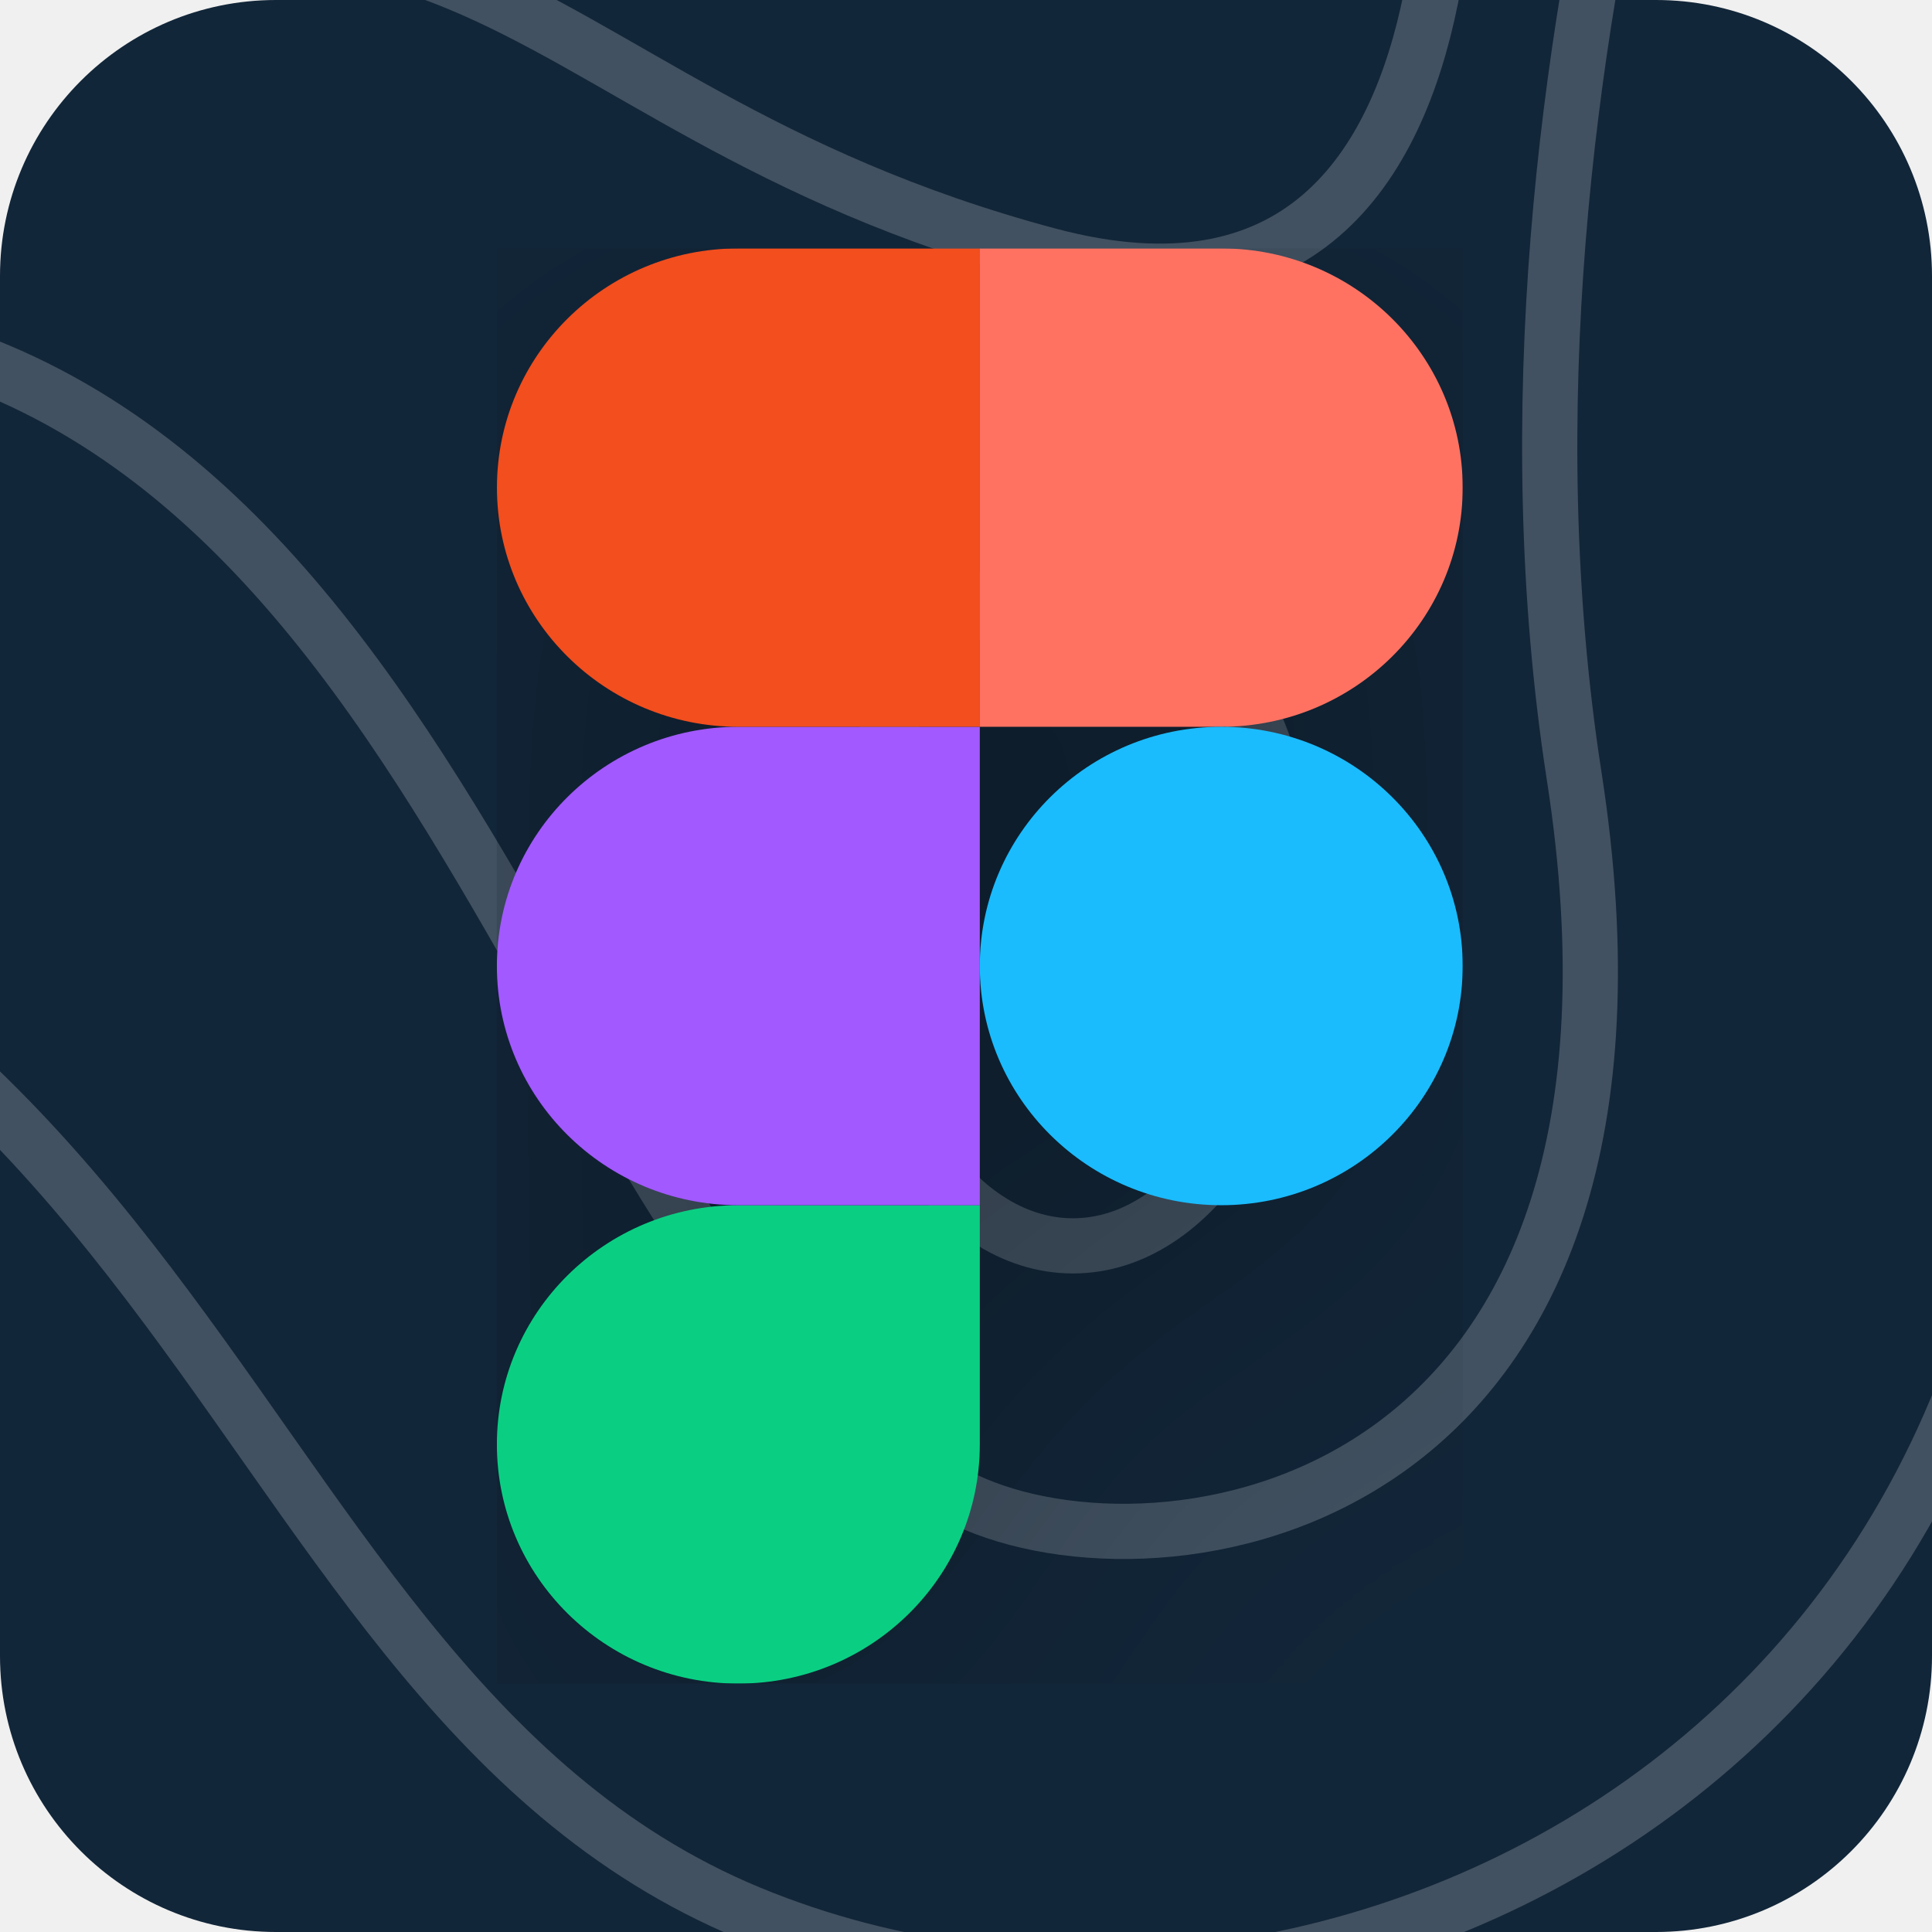
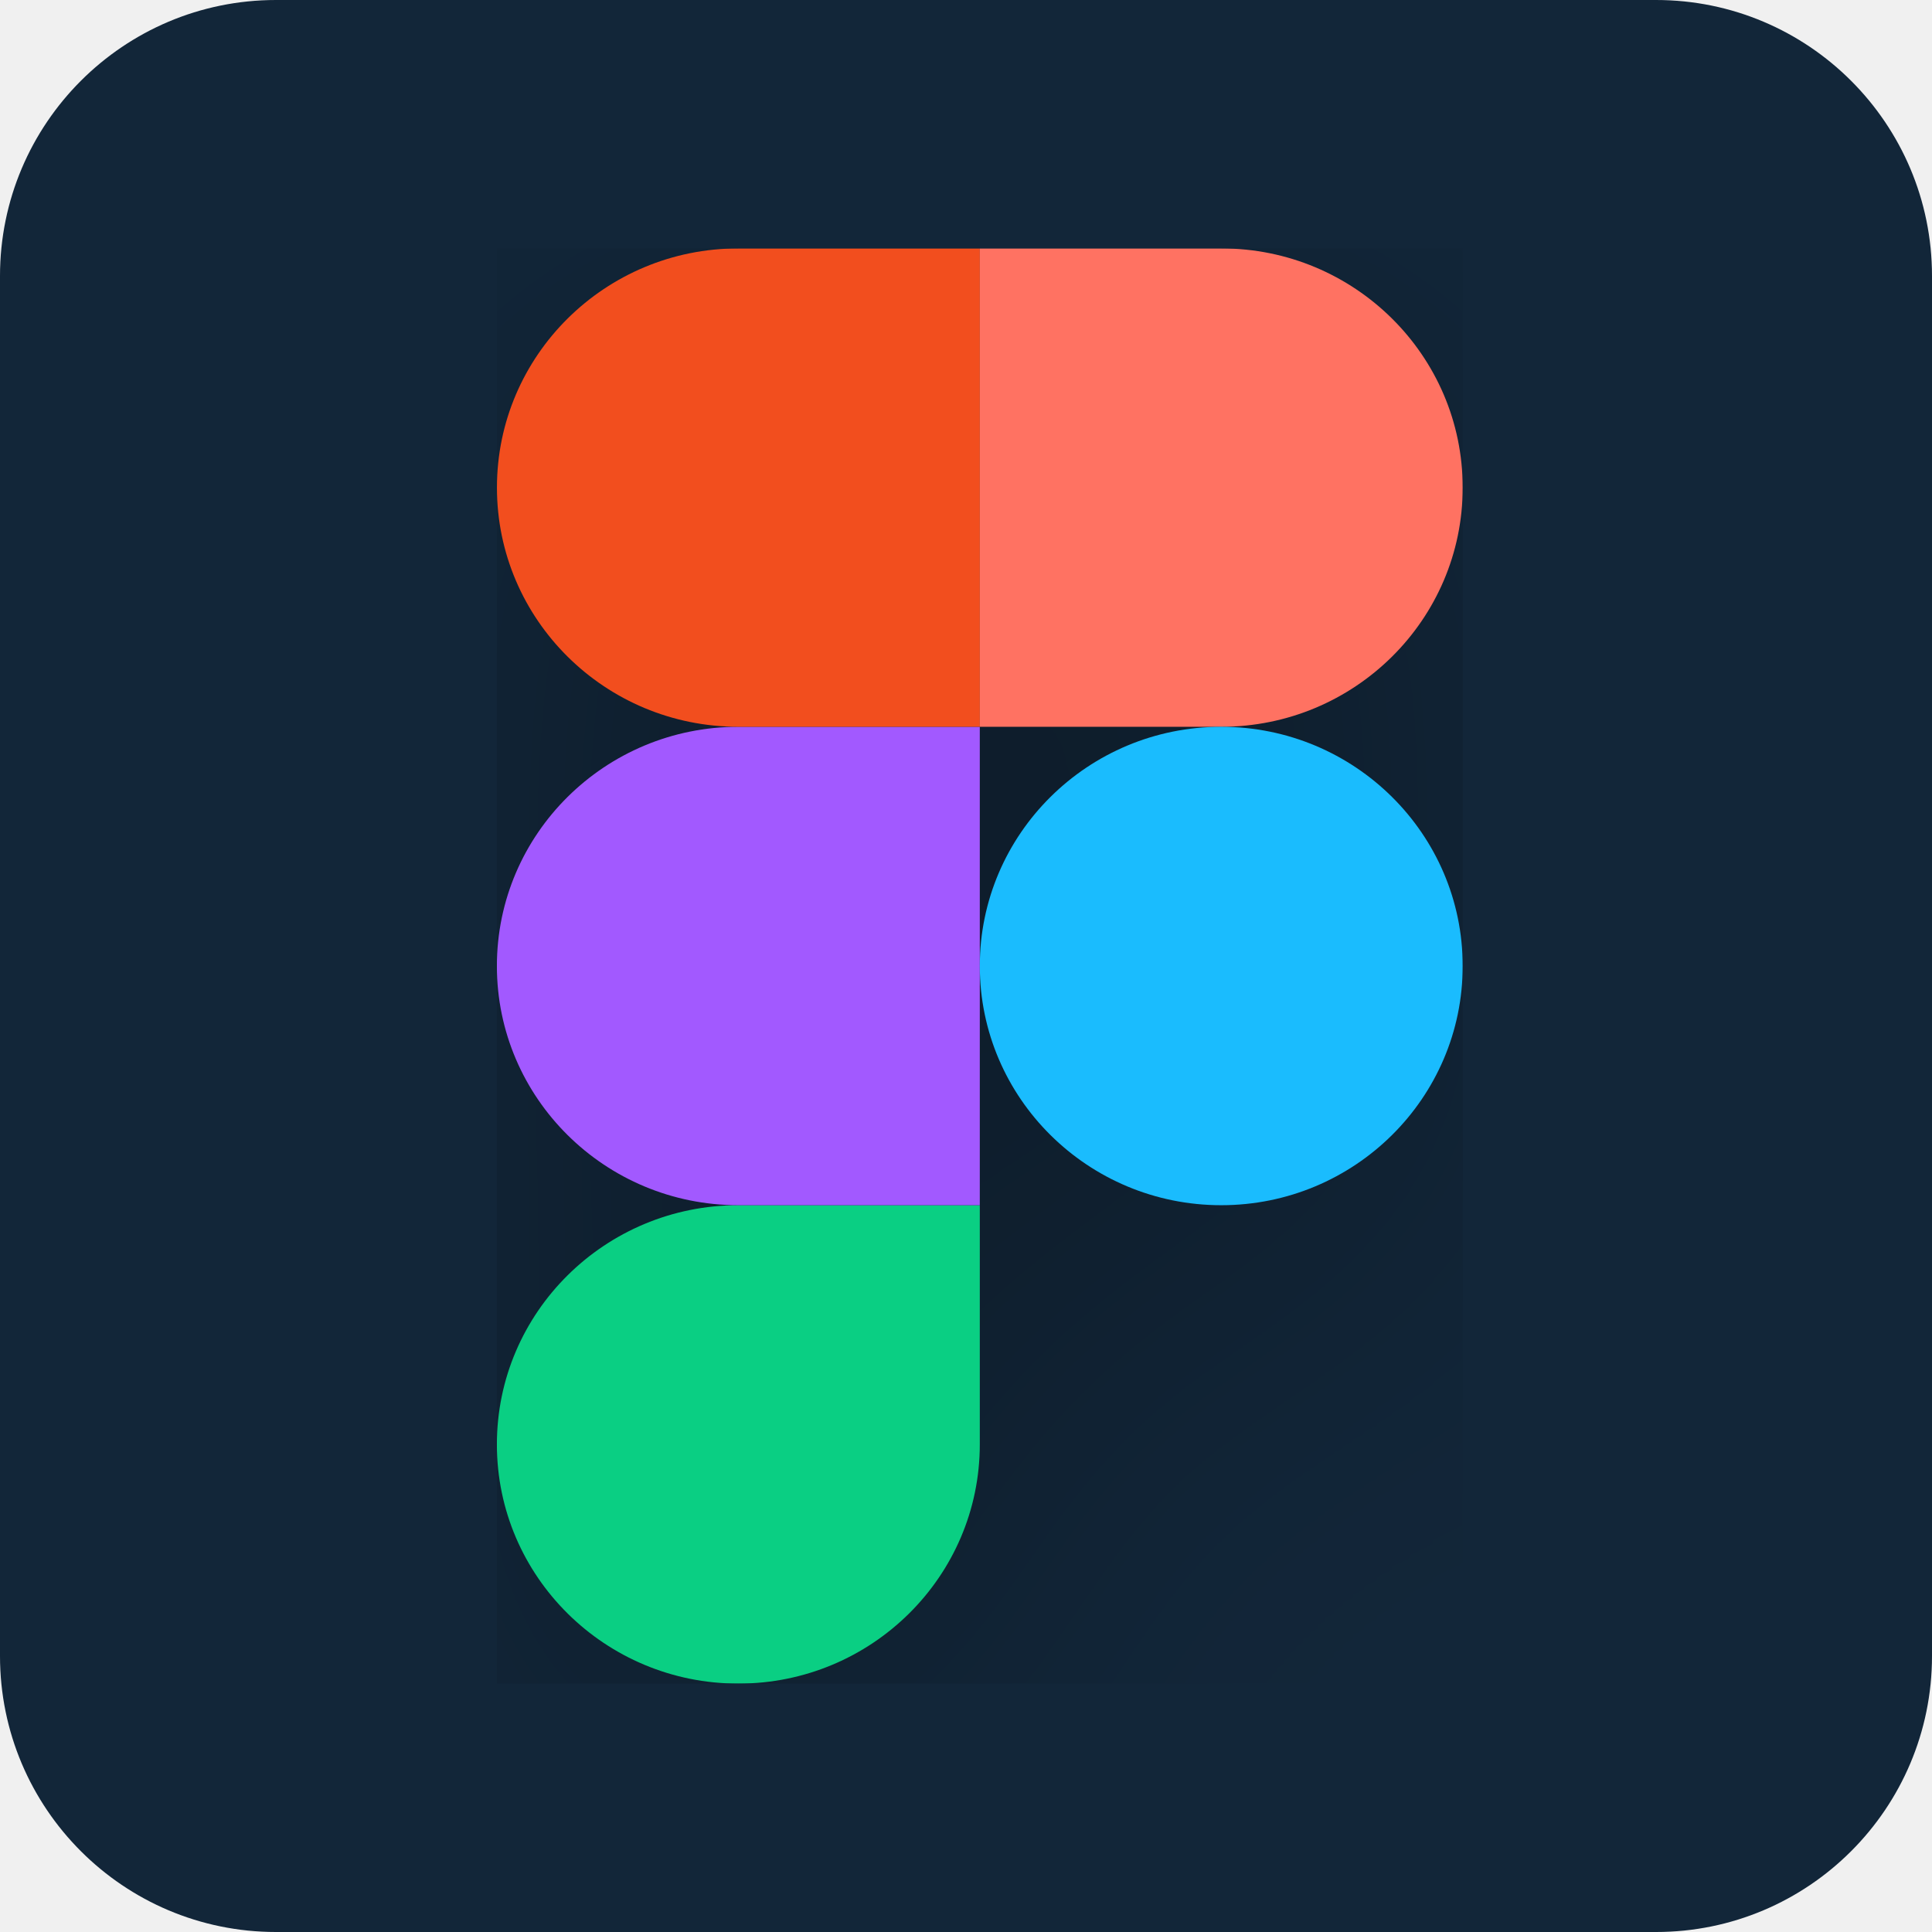
<svg xmlns="http://www.w3.org/2000/svg" width="70" height="70" viewBox="0 0 70 70" fill="none">
  <g clip-path="url(#clip0)">
    <rect width="70" height="70" rx="10" fill="#122639" />
-     <path d="M94.857 -15.518C94.857 -15.518 68.479 -2.956 73.161 28.121C78.413 62.967 47.952 77.922 27.141 69.308C6.329 60.664 7.785 28.689 -31.783 27.702C-72.207 26.715 -80.715 -13.544 -80.715 -13.544" stroke="white" stroke-opacity="0.2" stroke-width="2" stroke-miterlimit="10" />
-     <path d="M64.368 -24.881C64.368 -24.881 52.948 1.68 57.031 28.091C61.142 54.502 42.671 57.613 35.334 54.502C20.089 48.101 17.149 13.824 -7.46 11.61C-25.959 9.935 -50.853 23.186 -64.042 -6.874" stroke="white" stroke-opacity="0.2" stroke-width="2" stroke-miterlimit="10" />
-     <path d="M52.063 -13.036C52.063 -13.036 56.174 14.093 37.989 9.248C17.149 3.684 17.463 -9.357 -8.916 2.966C-18.308 7.363 -56.106 8.649 -48.484 -15.518" stroke="white" stroke-opacity="0.2" stroke-width="2" stroke-miterlimit="10" />
-     <path d="M38.874 45.14C43.242 45.14 46.782 39.677 46.782 32.937C46.782 26.197 43.242 20.733 38.874 20.733C34.507 20.733 30.966 26.197 30.966 32.937C30.966 39.677 34.507 45.14 38.874 45.14Z" stroke="white" stroke-opacity="0.2" stroke-width="2" stroke-miterlimit="10" />
    <g clip-path="url(#clip1)" filter="url(#filter0_d)">
      <path d="M26.752 61C31.581 61 35.5 57.117 35.5 52.333V43.667H26.752C21.923 43.667 18.003 47.549 18.003 52.333C18.003 57.117 21.923 61 26.752 61Z" fill="#0ACF83" />
      <path d="M18.003 35C18.003 30.216 21.923 26.333 26.752 26.333H35.5V43.667H26.752C21.923 43.667 18.003 39.784 18.003 35Z" fill="#A259FF" />
      <path d="M18.005 17.667C18.005 12.883 21.924 9 26.753 9H35.501V26.333H26.753C21.924 26.333 18.005 22.451 18.005 17.667Z" fill="#F24E1E" />
      <path d="M35.5 9H44.248C49.077 9 52.996 12.883 52.996 17.667C52.996 22.451 49.077 26.333 44.248 26.333H35.5V9Z" fill="#FF7262" />
      <path d="M52.996 35C52.996 39.784 49.077 43.667 44.248 43.667C39.419 43.667 35.5 39.784 35.5 35C35.5 30.216 39.419 26.333 44.248 26.333C49.077 26.333 52.996 30.216 52.996 35Z" fill="#1ABCFE" />
    </g>
  </g>
  <defs>
    <filter id="filter0_d" x="3" y="-2" width="65" height="82" filterUnits="userSpaceOnUse" color-interpolation-filters="sRGB">
      <feFlood flood-opacity="0" result="BackgroundImageFix" />
      <feColorMatrix in="SourceAlpha" type="matrix" values="0 0 0 0 0 0 0 0 0 0 0 0 0 0 0 0 0 0 127 0" />
      <feOffset dy="4" />
      <feGaussianBlur stdDeviation="7.5" />
      <feColorMatrix type="matrix" values="0 0 0 0 0 0 0 0 0 0 0 0 0 0 0 0 0 0 0.25 0" />
      <feBlend mode="normal" in2="BackgroundImageFix" result="effect1_dropShadow" />
      <feBlend mode="normal" in="SourceGraphic" in2="effect1_dropShadow" result="shape" />
    </filter>
    <clipPath id="clip0">
      <rect width="70" height="70" rx="10" fill="white" />
    </clipPath>
    <clipPath id="clip1">
      <rect width="35" height="52" fill="white" transform="translate(18 9)" />
    </clipPath>
  </defs>
</svg>
